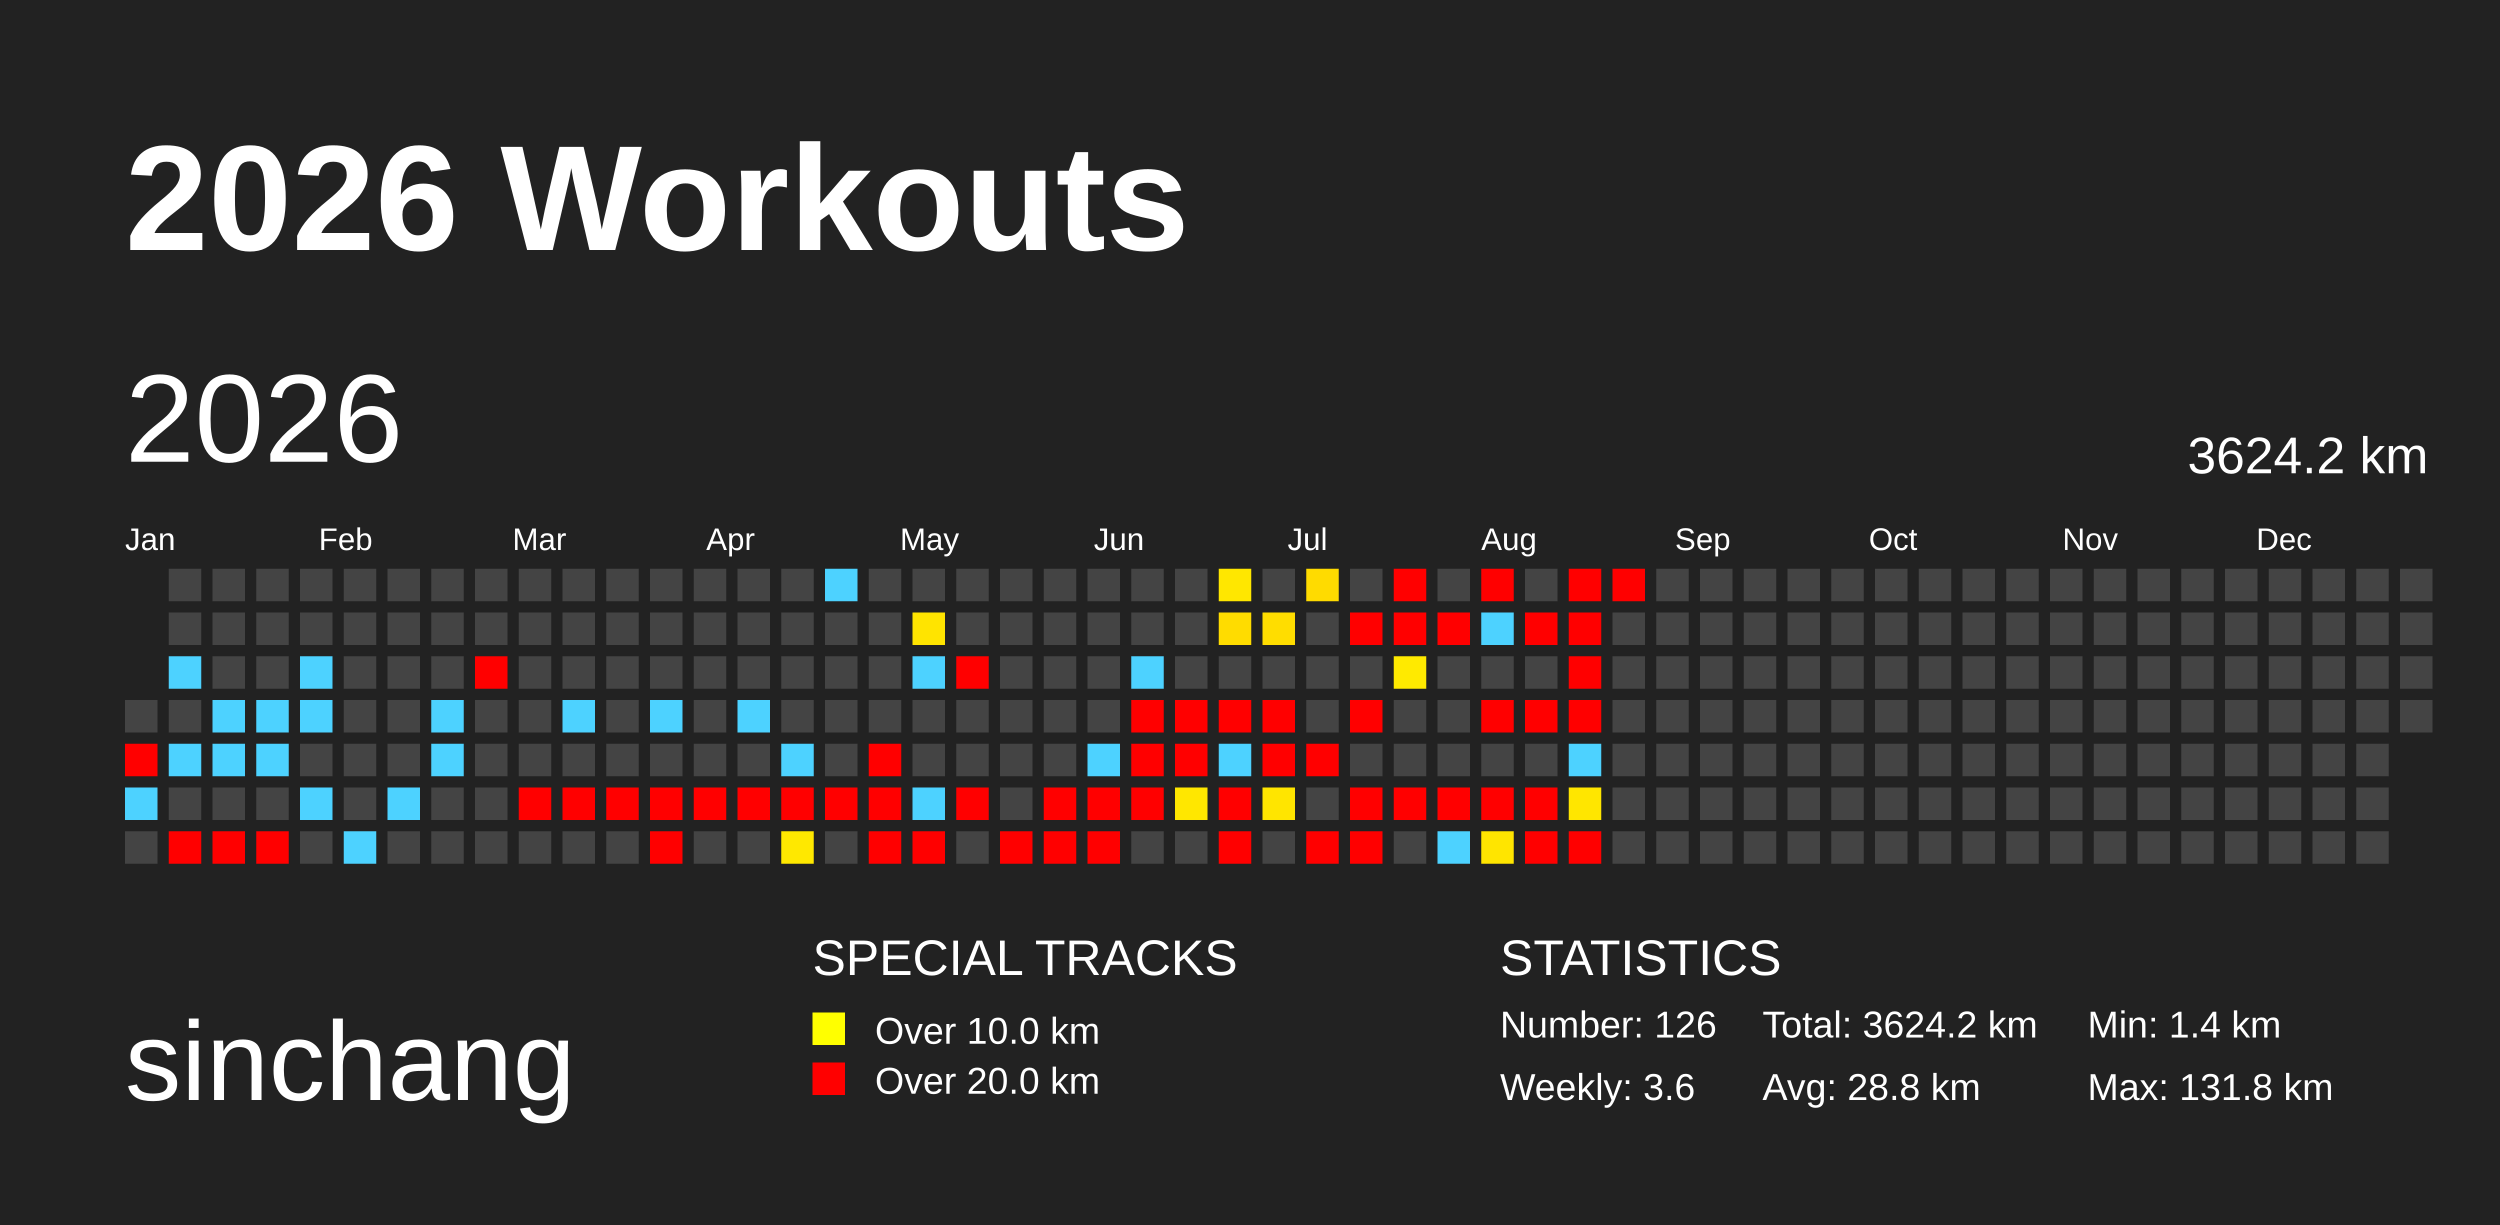
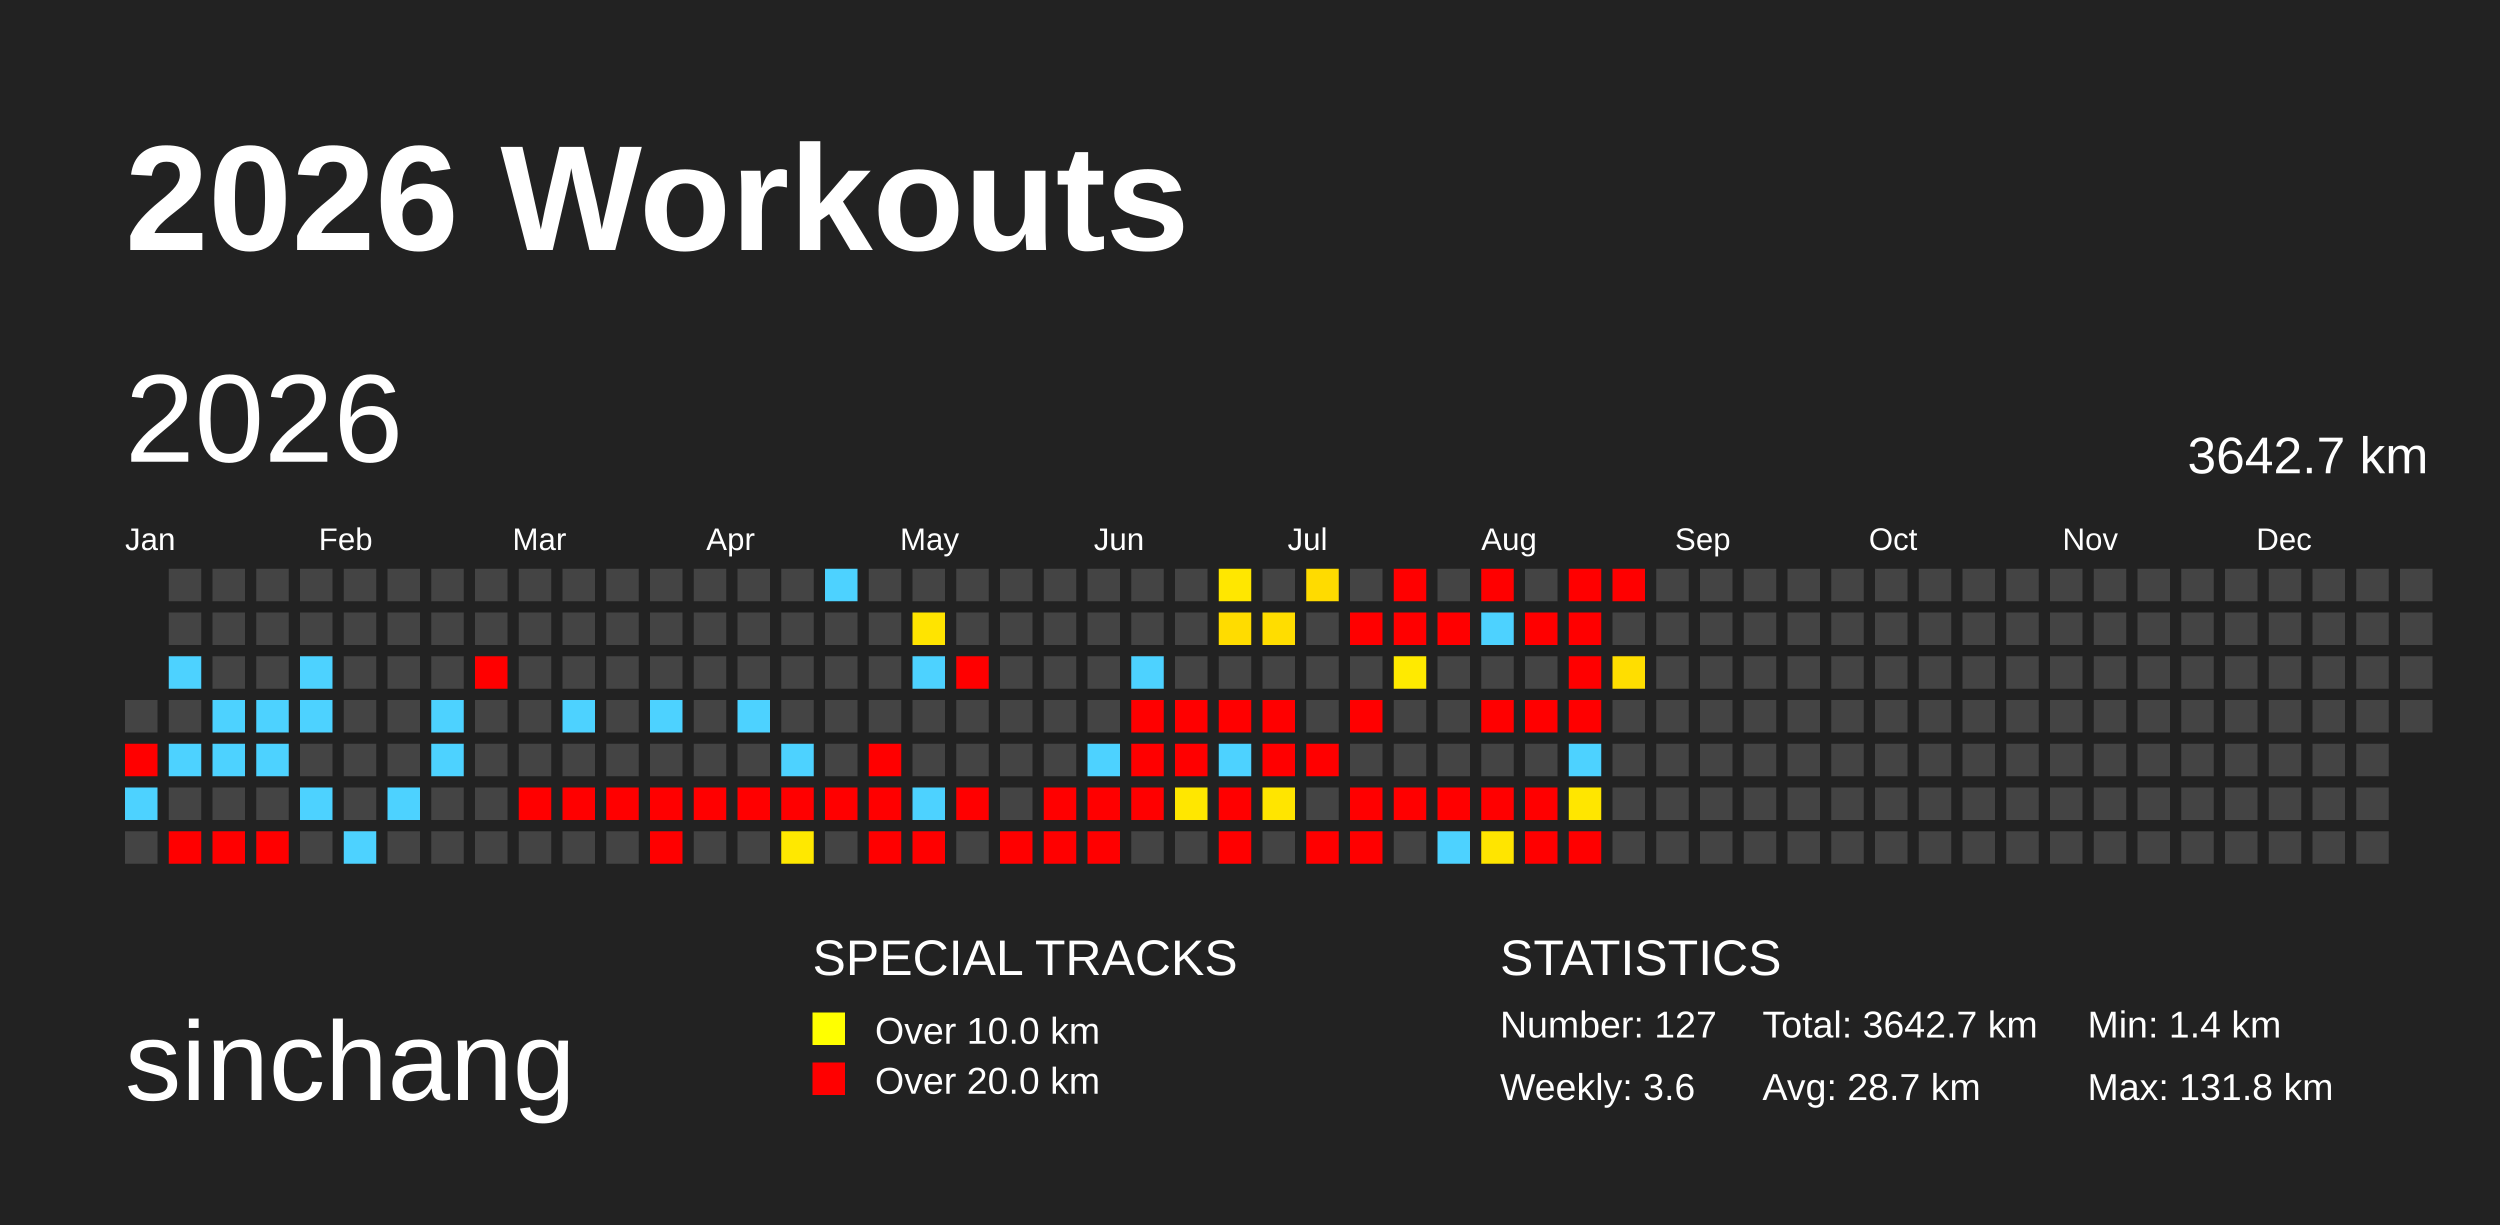
<svg xmlns="http://www.w3.org/2000/svg" baseProfile="full" height="98mm" version="1.1" viewBox="0,0,200,98" width="200mm">
  <defs>
    <pattern height="2" id="indoor-stripe" patternUnits="userSpaceOnUse" width="2">
      <line stroke="white" stroke-opacity="0.45" stroke-width="0.5" x1="0" x2="2" y1="2" y2="0" />
    </pattern>
  </defs>
  <rect fill="#222222" height="98" width="200" x="0" y="0" />
  <text fill="#FFFFFF" style="font-size:12px; font-family:Arial; font-weight:bold;" x="10" y="20">2026 Workouts</text>
  <text fill="#FFFFFF" style="font-size:9px; font-family:Arial" x="10" y="88">sinchang</text>
  <text fill="#FFFFFF" style="font-size:4px; font-family:Arial" x="65" y="78">SPECIAL TRACKS</text>
  <rect fill="yellow" height="2.6" width="2.6" x="65" y="81" />
  <text fill="#FFFFFF" style="font-size:3px; font-family:Arial" x="70" y="83.5">Over 10.0 km</text>
  <rect fill="red" height="2.6" width="2.6" x="65" y="85" />
  <text fill="#FFFFFF" style="font-size:3px; font-family:Arial" x="70" y="87.5">Over 20.0 km</text>
  <text fill="#FFFFFF" style="font-size:4px; font-family:Arial" x="120" y="78">STATISTICS</text>
-   <text fill="#FFFFFF" style="font-size:3px; font-family:Arial" x="120" y="83">Number: 126</text>
+   <text fill="#FFFFFF" style="font-size:3px; font-family:Arial" x="120" y="83">Number: 127</text>
  <text fill="#FFFFFF" style="font-size:3px; font-family:Arial" x="120" y="88">Weekly: 3.6</text>
-   <text fill="#FFFFFF" style="font-size:3px; font-family:Arial" x="141" y="83">Total: 3624.2 km</text>
-   <text fill="#FFFFFF" style="font-size:3px; font-family:Arial" x="141" y="88">Avg: 28.8 km</text>
+   <text fill="#FFFFFF" style="font-size:3px; font-family:Arial" x="141" y="83">Total: 3642.7 km</text>
+   <text fill="#FFFFFF" style="font-size:3px; font-family:Arial" x="141" y="88">Avg: 28.7 km</text>
  <text fill="#FFFFFF" style="font-size:3px; font-family:Arial" x="167" y="83">Min: 1.4 km</text>
  <text fill="#FFFFFF" style="font-size:3px; font-family:Arial" x="167" y="88">Max: 131.8 km</text>
  <text dominant-baseline="hanging" fill="#FFFFFF" style="font-size:10.0px; font-family:Arial;" x="10" y="30">2026</text>
-   <text dominant-baseline="hanging" fill="#FFFFFF" style="font-size:4.125px; font-family:Arial;" x="175" y="35">3624.2 km</text>
+   <text dominant-baseline="hanging" fill="#FFFFFF" style="font-size:4.125px; font-family:Arial;" x="175" y="35">3642.7 km</text>
  <text fill="#FFFFFF" style="font-size:2.5px; font-family:Arial" x="10.0" y="44">Jan</text>
  <text fill="#FFFFFF" style="font-size:2.5px; font-family:Arial" x="25.5" y="44">Feb</text>
  <text fill="#FFFFFF" style="font-size:2.5px; font-family:Arial" x="41.0" y="44">Mar</text>
  <text fill="#FFFFFF" style="font-size:2.5px; font-family:Arial" x="56.5" y="44">Apr</text>
  <text fill="#FFFFFF" style="font-size:2.5px; font-family:Arial" x="72.0" y="44">May</text>
  <text fill="#FFFFFF" style="font-size:2.5px; font-family:Arial" x="87.5" y="44">Jun</text>
  <text fill="#FFFFFF" style="font-size:2.5px; font-family:Arial" x="103.0" y="44">Jul</text>
  <text fill="#FFFFFF" style="font-size:2.5px; font-family:Arial" x="118.5" y="44">Aug</text>
  <text fill="#FFFFFF" style="font-size:2.5px; font-family:Arial" x="134.0" y="44">Sep</text>
  <text fill="#FFFFFF" style="font-size:2.5px; font-family:Arial" x="149.5" y="44">Oct</text>
  <text fill="#FFFFFF" style="font-size:2.5px; font-family:Arial" x="165.0" y="44">Nov</text>
  <text fill="#FFFFFF" style="font-size:2.5px; font-family:Arial" x="180.5" y="44">Dec</text>
  <rect fill="#444444" height="2.6" width="2.6" x="10.0" y="56.0" />
  <rect fill="red" height="2.6" width="2.6" x="10.0" y="59.5" />
  <rect fill="#4dd2ff" height="2.6" width="2.6" x="10.0" y="63.0" />
  <rect fill="#444444" height="2.6" width="2.6" x="10.0" y="66.5" />
  <rect fill="#444444" height="2.6" width="2.6" x="13.5" y="45.5" />
  <rect fill="#444444" height="2.6" width="2.6" x="13.5" y="49.0" />
  <rect fill="#4dd2ff" height="2.6" width="2.6" x="13.5" y="52.5" />
  <rect fill="#444444" height="2.6" width="2.6" x="13.5" y="56.0" />
  <rect fill="#4dd2ff" height="2.6" width="2.6" x="13.5" y="59.5" />
  <rect fill="#444444" height="2.6" width="2.6" x="13.5" y="63.0" />
  <rect fill="red" height="2.6" width="2.6" x="13.5" y="66.5" />
  <rect fill="#444444" height="2.6" width="2.6" x="17.0" y="45.5" />
  <rect fill="#444444" height="2.6" width="2.6" x="17.0" y="49.0" />
  <rect fill="#444444" height="2.6" width="2.6" x="17.0" y="52.5" />
  <rect fill="#4dd2ff" height="2.6" width="2.6" x="17.0" y="56.0" />
  <rect fill="#4dd2ff" height="2.6" width="2.6" x="17.0" y="59.5" />
  <rect fill="#444444" height="2.6" width="2.6" x="17.0" y="63.0" />
  <rect fill="red" height="2.6" width="2.6" x="17.0" y="66.5" />
  <rect fill="#444444" height="2.6" width="2.6" x="20.5" y="45.5" />
  <rect fill="#444444" height="2.6" width="2.6" x="20.5" y="49.0" />
  <rect fill="#444444" height="2.6" width="2.6" x="20.5" y="52.5" />
  <rect fill="#4dd2ff" height="2.6" width="2.6" x="20.5" y="56.0" />
  <rect fill="#4dd2ff" height="2.6" width="2.6" x="20.5" y="59.5" />
  <rect fill="#444444" height="2.6" width="2.6" x="20.5" y="63.0" />
  <rect fill="red" height="2.6" width="2.6" x="20.5" y="66.5" />
  <rect fill="#444444" height="2.6" width="2.6" x="24.0" y="45.5" />
  <rect fill="#444444" height="2.6" width="2.6" x="24.0" y="49.0" />
  <rect fill="#4dd2ff" height="2.6" width="2.6" x="24.0" y="52.5" />
  <rect fill="#4dd2ff" height="2.6" width="2.6" x="24.0" y="56.0" />
  <rect fill="#444444" height="2.6" width="2.6" x="24.0" y="59.5" />
  <rect fill="#4dd2ff" height="2.6" width="2.6" x="24.0" y="63.0" />
  <rect fill="#444444" height="2.6" width="2.6" x="24.0" y="66.5" />
  <rect fill="#444444" height="2.6" width="2.6" x="27.5" y="45.5" />
  <rect fill="#444444" height="2.6" width="2.6" x="27.5" y="49.0" />
  <rect fill="#444444" height="2.6" width="2.6" x="27.5" y="52.5" />
  <rect fill="#444444" height="2.6" width="2.6" x="27.5" y="56.0" />
  <rect fill="#444444" height="2.6" width="2.6" x="27.5" y="59.5" />
  <rect fill="#444444" height="2.6" width="2.6" x="27.5" y="63.0" />
  <rect fill="#4dd2ff" height="2.6" width="2.6" x="27.5" y="66.5" />
  <rect fill="#444444" height="2.6" width="2.6" x="31.0" y="45.5" />
  <rect fill="#444444" height="2.6" width="2.6" x="31.0" y="49.0" />
  <rect fill="#444444" height="2.6" width="2.6" x="31.0" y="52.5" />
  <rect fill="#444444" height="2.6" width="2.6" x="31.0" y="56.0" />
  <rect fill="#444444" height="2.6" width="2.6" x="31.0" y="59.5" />
  <rect fill="#4dd2ff" height="2.6" width="2.6" x="31.0" y="63.0" />
  <rect fill="#444444" height="2.6" width="2.6" x="31.0" y="66.5" />
  <rect fill="#444444" height="2.6" width="2.6" x="34.5" y="45.5" />
  <rect fill="#444444" height="2.6" width="2.6" x="34.5" y="49.0" />
  <rect fill="#444444" height="2.6" width="2.6" x="34.5" y="52.5" />
  <rect fill="#4dd2ff" height="2.6" width="2.6" x="34.5" y="56.0" />
  <rect fill="#4dd2ff" height="2.6" width="2.6" x="34.5" y="59.5" />
  <rect fill="#444444" height="2.6" width="2.6" x="34.5" y="63.0" />
  <rect fill="#444444" height="2.6" width="2.6" x="34.5" y="66.5" />
  <rect fill="#444444" height="2.6" width="2.6" x="38.0" y="45.5" />
  <rect fill="#444444" height="2.6" width="2.6" x="38.0" y="49.0" />
  <rect fill="red" height="2.6" width="2.6" x="38.0" y="52.5" />
  <rect fill="#444444" height="2.6" width="2.6" x="38.0" y="56.0" />
  <rect fill="#444444" height="2.6" width="2.6" x="38.0" y="59.5" />
  <rect fill="#444444" height="2.6" width="2.6" x="38.0" y="63.0" />
  <rect fill="#444444" height="2.6" width="2.6" x="38.0" y="66.5" />
  <rect fill="#444444" height="2.6" width="2.6" x="41.5" y="45.5" />
  <rect fill="#444444" height="2.6" width="2.6" x="41.5" y="49.0" />
  <rect fill="#444444" height="2.6" width="2.6" x="41.5" y="52.5" />
  <rect fill="#444444" height="2.6" width="2.6" x="41.5" y="56.0" />
  <rect fill="#444444" height="2.6" width="2.6" x="41.5" y="59.5" />
  <rect fill="red" height="2.6" width="2.6" x="41.5" y="63.0" />
  <rect fill="#444444" height="2.6" width="2.6" x="41.5" y="66.5" />
  <rect fill="#444444" height="2.6" width="2.6" x="45.0" y="45.5" />
  <rect fill="#444444" height="2.6" width="2.6" x="45.0" y="49.0" />
  <rect fill="#444444" height="2.6" width="2.6" x="45.0" y="52.5" />
  <rect fill="#4dd2ff" height="2.6" width="2.6" x="45.0" y="56.0" />
  <rect fill="#444444" height="2.6" width="2.6" x="45.0" y="59.5" />
  <rect fill="red" height="2.6" width="2.6" x="45.0" y="63.0" />
  <rect fill="#444444" height="2.6" width="2.6" x="45.0" y="66.5" />
  <rect fill="#444444" height="2.6" width="2.6" x="48.5" y="45.5" />
  <rect fill="#444444" height="2.6" width="2.6" x="48.5" y="49.0" />
  <rect fill="#444444" height="2.6" width="2.6" x="48.5" y="52.5" />
  <rect fill="#444444" height="2.6" width="2.6" x="48.5" y="56.0" />
  <rect fill="#444444" height="2.6" width="2.6" x="48.5" y="59.5" />
  <rect fill="red" height="2.6" width="2.6" x="48.5" y="63.0" />
  <rect fill="#444444" height="2.6" width="2.6" x="48.5" y="66.5" />
  <rect fill="#444444" height="2.6" width="2.6" x="52.0" y="45.5" />
  <rect fill="#444444" height="2.6" width="2.6" x="52.0" y="49.0" />
  <rect fill="#444444" height="2.6" width="2.6" x="52.0" y="52.5" />
  <rect fill="#4dd2ff" height="2.6" width="2.6" x="52.0" y="56.0" />
  <rect fill="#444444" height="2.6" width="2.6" x="52.0" y="59.5" />
  <rect fill="red" height="2.6" width="2.6" x="52.0" y="63.0" />
  <rect fill="red" height="2.6" width="2.6" x="52.0" y="66.5" />
  <rect fill="#444444" height="2.6" width="2.6" x="55.5" y="45.5" />
  <rect fill="#444444" height="2.6" width="2.6" x="55.5" y="49.0" />
  <rect fill="#444444" height="2.6" width="2.6" x="55.5" y="52.5" />
  <rect fill="#444444" height="2.6" width="2.6" x="55.5" y="56.0" />
  <rect fill="#444444" height="2.6" width="2.6" x="55.5" y="59.5" />
  <rect fill="red" height="2.6" width="2.6" x="55.5" y="63.0" />
  <rect fill="#444444" height="2.6" width="2.6" x="55.5" y="66.5" />
  <rect fill="#444444" height="2.6" width="2.6" x="59.0" y="45.5" />
  <rect fill="#444444" height="2.6" width="2.6" x="59.0" y="49.0" />
  <rect fill="#444444" height="2.6" width="2.6" x="59.0" y="52.5" />
  <rect fill="#4dd2ff" height="2.6" width="2.6" x="59.0" y="56.0" />
  <rect fill="#444444" height="2.6" width="2.6" x="59.0" y="59.5" />
  <rect fill="red" height="2.6" width="2.6" x="59.0" y="63.0" />
  <rect fill="#444444" height="2.6" width="2.6" x="59.0" y="66.5" />
  <rect fill="#444444" height="2.6" width="2.6" x="62.5" y="45.5" />
  <rect fill="#444444" height="2.6" width="2.6" x="62.5" y="49.0" />
  <rect fill="#444444" height="2.6" width="2.6" x="62.5" y="52.5" />
  <rect fill="#444444" height="2.6" width="2.6" x="62.5" y="56.0" />
  <rect fill="#4dd2ff" height="2.6" width="2.6" x="62.5" y="59.5" />
  <rect fill="red" height="2.6" width="2.6" x="62.5" y="63.0" />
  <rect fill="#ffe800" height="2.6" width="2.6" x="62.5" y="66.5" />
  <rect fill="#4dd2ff" height="2.6" width="2.6" x="66.0" y="45.5" />
  <rect fill="#444444" height="2.6" width="2.6" x="66.0" y="49.0" />
  <rect fill="#444444" height="2.6" width="2.6" x="66.0" y="52.5" />
  <rect fill="#444444" height="2.6" width="2.6" x="66.0" y="56.0" />
  <rect fill="#444444" height="2.6" width="2.6" x="66.0" y="59.5" />
  <rect fill="red" height="2.6" width="2.6" x="66.0" y="63.0" />
  <rect fill="#444444" height="2.6" width="2.6" x="66.0" y="66.5" />
  <rect fill="#444444" height="2.6" width="2.6" x="69.5" y="45.5" />
  <rect fill="#444444" height="2.6" width="2.6" x="69.5" y="49.0" />
  <rect fill="#444444" height="2.6" width="2.6" x="69.5" y="52.5" />
  <rect fill="#444444" height="2.6" width="2.6" x="69.5" y="56.0" />
  <rect fill="red" height="2.6" width="2.6" x="69.5" y="59.5" />
  <rect fill="red" height="2.6" width="2.6" x="69.5" y="63.0" />
  <rect fill="red" height="2.6" width="2.6" x="69.5" y="66.5" />
  <rect fill="#444444" height="2.6" width="2.6" x="73.0" y="45.5" />
  <rect fill="#ffe400" height="2.6" width="2.6" x="73.0" y="49.0" />
  <rect fill="#4dd2ff" height="2.6" width="2.6" x="73.0" y="52.5" />
  <rect fill="#444444" height="2.6" width="2.6" x="73.0" y="56.0" />
  <rect fill="#444444" height="2.6" width="2.6" x="73.0" y="59.5" />
  <rect fill="#4dd2ff" height="2.6" width="2.6" x="73.0" y="63.0" />
  <rect fill="red" height="2.6" width="2.6" x="73.0" y="66.5" />
  <rect fill="#444444" height="2.6" width="2.6" x="76.5" y="45.5" />
  <rect fill="#444444" height="2.6" width="2.6" x="76.5" y="49.0" />
  <rect fill="red" height="2.6" width="2.6" x="76.5" y="52.5" />
  <rect fill="#444444" height="2.6" width="2.6" x="76.5" y="56.0" />
  <rect fill="#444444" height="2.6" width="2.6" x="76.5" y="59.5" />
  <rect fill="red" height="2.6" width="2.6" x="76.5" y="63.0" />
  <rect fill="#444444" height="2.6" width="2.6" x="76.5" y="66.5" />
  <rect fill="#444444" height="2.6" width="2.6" x="80.0" y="45.5" />
  <rect fill="#444444" height="2.6" width="2.6" x="80.0" y="49.0" />
  <rect fill="#444444" height="2.6" width="2.6" x="80.0" y="52.5" />
  <rect fill="#444444" height="2.6" width="2.6" x="80.0" y="56.0" />
  <rect fill="#444444" height="2.6" width="2.6" x="80.0" y="59.5" />
  <rect fill="#444444" height="2.6" width="2.6" x="80.0" y="63.0" />
  <rect fill="red" height="2.6" width="2.6" x="80.0" y="66.5" />
  <rect fill="#444444" height="2.6" width="2.6" x="83.5" y="45.5" />
  <rect fill="#444444" height="2.6" width="2.6" x="83.5" y="49.0" />
  <rect fill="#444444" height="2.6" width="2.6" x="83.5" y="52.5" />
  <rect fill="#444444" height="2.6" width="2.6" x="83.5" y="56.0" />
  <rect fill="#444444" height="2.6" width="2.6" x="83.5" y="59.5" />
  <rect fill="red" height="2.6" width="2.6" x="83.5" y="63.0" />
  <rect fill="red" height="2.6" width="2.6" x="83.5" y="66.5" />
  <rect fill="#444444" height="2.6" width="2.6" x="87.0" y="45.5" />
  <rect fill="#444444" height="2.6" width="2.6" x="87.0" y="49.0" />
  <rect fill="#444444" height="2.6" width="2.6" x="87.0" y="52.5" />
  <rect fill="#444444" height="2.6" width="2.6" x="87.0" y="56.0" />
  <rect fill="#4dd2ff" height="2.6" width="2.6" x="87.0" y="59.5" />
  <rect fill="red" height="2.6" width="2.6" x="87.0" y="63.0" />
  <rect fill="red" height="2.6" width="2.6" x="87.0" y="66.5" />
  <rect fill="#444444" height="2.6" width="2.6" x="90.5" y="45.5" />
  <rect fill="#444444" height="2.6" width="2.6" x="90.5" y="49.0" />
  <rect fill="#4dd2ff" height="2.6" width="2.6" x="90.5" y="52.5" />
  <rect fill="red" height="2.6" width="2.6" x="90.5" y="56.0" />
  <rect fill="red" height="2.6" width="2.6" x="90.5" y="59.5" />
  <rect fill="red" height="2.6" width="2.6" x="90.5" y="63.0" />
  <rect fill="#444444" height="2.6" width="2.6" x="90.5" y="66.5" />
  <rect fill="#444444" height="2.6" width="2.6" x="94.0" y="45.5" />
  <rect fill="#444444" height="2.6" width="2.6" x="94.0" y="49.0" />
  <rect fill="#444444" height="2.6" width="2.6" x="94.0" y="52.5" />
  <rect fill="red" height="2.6" width="2.6" x="94.0" y="56.0" />
  <rect fill="red" height="2.6" width="2.6" x="94.0" y="59.5" />
  <rect fill="#ffe700" height="2.6" width="2.6" x="94.0" y="63.0" />
  <rect fill="#444444" height="2.6" width="2.6" x="94.0" y="66.5" />
  <rect fill="#ffe700" height="2.6" width="2.6" x="97.5" y="45.5" />
  <rect fill="#ffdc00" height="2.6" width="2.6" x="97.5" y="49.0" />
  <rect fill="#444444" height="2.6" width="2.6" x="97.5" y="52.5" />
  <rect fill="red" height="2.6" width="2.6" x="97.5" y="56.0" />
  <rect fill="#4dd2ff" height="2.6" width="2.6" x="97.5" y="59.5" />
  <rect fill="red" height="2.6" width="2.6" x="97.5" y="63.0" />
  <rect fill="red" height="2.6" width="2.6" x="97.5" y="66.5" />
  <rect fill="#444444" height="2.6" width="2.6" x="101.0" y="45.5" />
  <rect fill="#ffdd00" height="2.6" width="2.6" x="101.0" y="49.0" />
  <rect fill="#444444" height="2.6" width="2.6" x="101.0" y="52.5" />
  <rect fill="red" height="2.6" width="2.6" x="101.0" y="56.0" />
  <rect fill="red" height="2.6" width="2.6" x="101.0" y="59.5" />
  <rect fill="#ffe500" height="2.6" width="2.6" x="101.0" y="63.0" />
  <rect fill="#444444" height="2.6" width="2.6" x="101.0" y="66.5" />
  <rect fill="#ffdb00" height="2.6" width="2.6" x="104.5" y="45.5" />
  <rect fill="#444444" height="2.6" width="2.6" x="104.5" y="49.0" />
  <rect fill="#444444" height="2.6" width="2.6" x="104.5" y="52.5" />
  <rect fill="#444444" height="2.6" width="2.6" x="104.5" y="56.0" />
  <rect fill="red" height="2.6" width="2.6" x="104.5" y="59.5" />
  <rect fill="#444444" height="2.6" width="2.6" x="104.5" y="63.0" />
  <rect fill="red" height="2.6" width="2.6" x="104.5" y="66.5" />
  <rect fill="#444444" height="2.6" width="2.6" x="108.0" y="45.5" />
  <rect fill="red" height="2.6" width="2.6" x="108.0" y="49.0" />
  <rect fill="#444444" height="2.6" width="2.6" x="108.0" y="52.5" />
  <rect fill="red" height="2.6" width="2.6" x="108.0" y="56.0" />
  <rect fill="#444444" height="2.6" width="2.6" x="108.0" y="59.5" />
  <rect fill="red" height="2.6" width="2.6" x="108.0" y="63.0" />
  <rect fill="red" height="2.6" width="2.6" x="108.0" y="66.5" />
  <rect fill="red" height="2.6" width="2.6" x="111.5" y="45.5" />
  <rect fill="red" height="2.6" width="2.6" x="111.5" y="49.0" />
  <rect fill="#ffea00" height="2.6" width="2.6" x="111.5" y="52.5" />
  <rect fill="#444444" height="2.6" width="2.6" x="111.5" y="56.0" />
  <rect fill="#444444" height="2.6" width="2.6" x="111.5" y="59.5" />
  <rect fill="red" height="2.6" width="2.6" x="111.5" y="63.0" />
  <rect fill="#444444" height="2.6" width="2.6" x="111.5" y="66.5" />
  <rect fill="#444444" height="2.6" width="2.6" x="115.0" y="45.5" />
  <rect fill="red" height="2.6" width="2.6" x="115.0" y="49.0" />
  <rect fill="#444444" height="2.6" width="2.6" x="115.0" y="52.5" />
  <rect fill="#444444" height="2.6" width="2.6" x="115.0" y="56.0" />
  <rect fill="#444444" height="2.6" width="2.6" x="115.0" y="59.5" />
  <rect fill="red" height="2.6" width="2.6" x="115.0" y="63.0" />
  <rect fill="#4dd2ff" height="2.6" width="2.6" x="115.0" y="66.5" />
  <rect fill="red" height="2.6" width="2.6" x="118.5" y="45.5" />
  <rect fill="#4dd2ff" height="2.6" width="2.6" x="118.5" y="49.0" />
  <rect fill="#444444" height="2.6" width="2.6" x="118.5" y="52.5" />
  <rect fill="red" height="2.6" width="2.6" x="118.5" y="56.0" />
  <rect fill="#444444" height="2.6" width="2.6" x="118.5" y="59.5" />
  <rect fill="red" height="2.6" width="2.6" x="118.5" y="63.0" />
  <rect fill="#ffe500" height="2.6" width="2.6" x="118.5" y="66.5" />
  <rect fill="#444444" height="2.6" width="2.6" x="122.0" y="45.5" />
  <rect fill="red" height="2.6" width="2.6" x="122.0" y="49.0" />
  <rect fill="#444444" height="2.6" width="2.6" x="122.0" y="52.5" />
  <rect fill="red" height="2.6" width="2.6" x="122.0" y="56.0" />
  <rect fill="#444444" height="2.6" width="2.6" x="122.0" y="59.5" />
  <rect fill="red" height="2.6" width="2.6" x="122.0" y="63.0" />
  <rect fill="red" height="2.6" width="2.6" x="122.0" y="66.5" />
  <rect fill="red" height="2.6" width="2.6" x="125.5" y="45.5" />
  <rect fill="red" height="2.6" width="2.6" x="125.5" y="49.0" />
  <rect fill="red" height="2.6" width="2.6" x="125.5" y="52.5" />
  <rect fill="red" height="2.6" width="2.6" x="125.5" y="56.0" />
  <rect fill="#4dd2ff" height="2.6" width="2.6" x="125.5" y="59.5" />
  <rect fill="#ffe600" height="2.6" width="2.6" x="125.5" y="63.0" />
  <rect fill="red" height="2.6" width="2.6" x="125.5" y="66.5" />
  <rect fill="red" height="2.6" width="2.6" x="129.0" y="45.5" />
  <rect fill="#444444" height="2.6" width="2.6" x="129.0" y="49.0" />
-   <rect fill="#444444" height="2.6" width="2.6" x="129.0" y="52.5" />
+   <rect fill="#ffde00" height="2.6" width="2.6" x="129.0" y="52.5" />
  <rect fill="#444444" height="2.6" width="2.6" x="129.0" y="56.0" />
  <rect fill="#444444" height="2.6" width="2.6" x="129.0" y="59.5" />
  <rect fill="#444444" height="2.6" width="2.6" x="129.0" y="63.0" />
  <rect fill="#444444" height="2.6" width="2.6" x="129.0" y="66.5" />
  <rect fill="#444444" height="2.6" width="2.6" x="132.5" y="45.5" />
  <rect fill="#444444" height="2.6" width="2.6" x="132.5" y="49.0" />
  <rect fill="#444444" height="2.6" width="2.6" x="132.5" y="52.5" />
  <rect fill="#444444" height="2.6" width="2.6" x="132.5" y="56.0" />
  <rect fill="#444444" height="2.6" width="2.6" x="132.5" y="59.5" />
  <rect fill="#444444" height="2.6" width="2.6" x="132.5" y="63.0" />
  <rect fill="#444444" height="2.6" width="2.6" x="132.5" y="66.5" />
  <rect fill="#444444" height="2.6" width="2.6" x="136.0" y="45.5" />
  <rect fill="#444444" height="2.6" width="2.6" x="136.0" y="49.0" />
  <rect fill="#444444" height="2.6" width="2.6" x="136.0" y="52.5" />
  <rect fill="#444444" height="2.6" width="2.6" x="136.0" y="56.0" />
  <rect fill="#444444" height="2.6" width="2.6" x="136.0" y="59.5" />
  <rect fill="#444444" height="2.6" width="2.6" x="136.0" y="63.0" />
  <rect fill="#444444" height="2.6" width="2.6" x="136.0" y="66.5" />
  <rect fill="#444444" height="2.6" width="2.6" x="139.5" y="45.5" />
  <rect fill="#444444" height="2.6" width="2.6" x="139.5" y="49.0" />
  <rect fill="#444444" height="2.6" width="2.6" x="139.5" y="52.5" />
  <rect fill="#444444" height="2.6" width="2.6" x="139.5" y="56.0" />
  <rect fill="#444444" height="2.6" width="2.6" x="139.5" y="59.5" />
  <rect fill="#444444" height="2.6" width="2.6" x="139.5" y="63.0" />
  <rect fill="#444444" height="2.6" width="2.6" x="139.5" y="66.5" />
  <rect fill="#444444" height="2.6" width="2.6" x="143.0" y="45.5" />
  <rect fill="#444444" height="2.6" width="2.6" x="143.0" y="49.0" />
  <rect fill="#444444" height="2.6" width="2.6" x="143.0" y="52.5" />
  <rect fill="#444444" height="2.6" width="2.6" x="143.0" y="56.0" />
  <rect fill="#444444" height="2.6" width="2.6" x="143.0" y="59.5" />
  <rect fill="#444444" height="2.6" width="2.6" x="143.0" y="63.0" />
  <rect fill="#444444" height="2.6" width="2.6" x="143.0" y="66.5" />
  <rect fill="#444444" height="2.6" width="2.6" x="146.5" y="45.5" />
  <rect fill="#444444" height="2.6" width="2.6" x="146.5" y="49.0" />
  <rect fill="#444444" height="2.6" width="2.6" x="146.5" y="52.5" />
  <rect fill="#444444" height="2.6" width="2.6" x="146.5" y="56.0" />
  <rect fill="#444444" height="2.6" width="2.6" x="146.5" y="59.5" />
  <rect fill="#444444" height="2.6" width="2.6" x="146.5" y="63.0" />
  <rect fill="#444444" height="2.6" width="2.6" x="146.5" y="66.5" />
  <rect fill="#444444" height="2.6" width="2.6" x="150.0" y="45.5" />
  <rect fill="#444444" height="2.6" width="2.6" x="150.0" y="49.0" />
  <rect fill="#444444" height="2.6" width="2.6" x="150.0" y="52.5" />
  <rect fill="#444444" height="2.6" width="2.6" x="150.0" y="56.0" />
  <rect fill="#444444" height="2.6" width="2.6" x="150.0" y="59.5" />
  <rect fill="#444444" height="2.6" width="2.6" x="150.0" y="63.0" />
  <rect fill="#444444" height="2.6" width="2.6" x="150.0" y="66.5" />
  <rect fill="#444444" height="2.6" width="2.6" x="153.5" y="45.5" />
  <rect fill="#444444" height="2.6" width="2.6" x="153.5" y="49.0" />
  <rect fill="#444444" height="2.6" width="2.6" x="153.5" y="52.5" />
  <rect fill="#444444" height="2.6" width="2.6" x="153.5" y="56.0" />
  <rect fill="#444444" height="2.6" width="2.6" x="153.5" y="59.5" />
  <rect fill="#444444" height="2.6" width="2.6" x="153.5" y="63.0" />
  <rect fill="#444444" height="2.6" width="2.6" x="153.5" y="66.5" />
  <rect fill="#444444" height="2.6" width="2.6" x="157.0" y="45.5" />
  <rect fill="#444444" height="2.6" width="2.6" x="157.0" y="49.0" />
  <rect fill="#444444" height="2.6" width="2.6" x="157.0" y="52.5" />
  <rect fill="#444444" height="2.6" width="2.6" x="157.0" y="56.0" />
  <rect fill="#444444" height="2.6" width="2.6" x="157.0" y="59.5" />
  <rect fill="#444444" height="2.6" width="2.6" x="157.0" y="63.0" />
  <rect fill="#444444" height="2.6" width="2.6" x="157.0" y="66.5" />
  <rect fill="#444444" height="2.6" width="2.6" x="160.5" y="45.5" />
  <rect fill="#444444" height="2.6" width="2.6" x="160.5" y="49.0" />
  <rect fill="#444444" height="2.6" width="2.6" x="160.5" y="52.5" />
  <rect fill="#444444" height="2.6" width="2.6" x="160.5" y="56.0" />
  <rect fill="#444444" height="2.6" width="2.6" x="160.5" y="59.5" />
  <rect fill="#444444" height="2.6" width="2.6" x="160.5" y="63.0" />
  <rect fill="#444444" height="2.6" width="2.6" x="160.5" y="66.5" />
  <rect fill="#444444" height="2.6" width="2.6" x="164.0" y="45.5" />
  <rect fill="#444444" height="2.6" width="2.6" x="164.0" y="49.0" />
  <rect fill="#444444" height="2.6" width="2.6" x="164.0" y="52.5" />
  <rect fill="#444444" height="2.6" width="2.6" x="164.0" y="56.0" />
  <rect fill="#444444" height="2.6" width="2.6" x="164.0" y="59.5" />
  <rect fill="#444444" height="2.6" width="2.6" x="164.0" y="63.0" />
  <rect fill="#444444" height="2.6" width="2.6" x="164.0" y="66.5" />
  <rect fill="#444444" height="2.6" width="2.6" x="167.5" y="45.5" />
  <rect fill="#444444" height="2.6" width="2.6" x="167.5" y="49.0" />
  <rect fill="#444444" height="2.6" width="2.6" x="167.5" y="52.5" />
  <rect fill="#444444" height="2.6" width="2.6" x="167.5" y="56.0" />
  <rect fill="#444444" height="2.6" width="2.6" x="167.5" y="59.5" />
  <rect fill="#444444" height="2.6" width="2.6" x="167.5" y="63.0" />
  <rect fill="#444444" height="2.6" width="2.6" x="167.5" y="66.5" />
  <rect fill="#444444" height="2.6" width="2.6" x="171.0" y="45.5" />
  <rect fill="#444444" height="2.6" width="2.6" x="171.0" y="49.0" />
  <rect fill="#444444" height="2.6" width="2.6" x="171.0" y="52.5" />
  <rect fill="#444444" height="2.6" width="2.6" x="171.0" y="56.0" />
  <rect fill="#444444" height="2.6" width="2.6" x="171.0" y="59.5" />
  <rect fill="#444444" height="2.6" width="2.6" x="171.0" y="63.0" />
  <rect fill="#444444" height="2.6" width="2.6" x="171.0" y="66.5" />
  <rect fill="#444444" height="2.6" width="2.6" x="174.5" y="45.5" />
  <rect fill="#444444" height="2.6" width="2.6" x="174.5" y="49.0" />
  <rect fill="#444444" height="2.6" width="2.6" x="174.5" y="52.5" />
  <rect fill="#444444" height="2.6" width="2.6" x="174.5" y="56.0" />
  <rect fill="#444444" height="2.6" width="2.6" x="174.5" y="59.5" />
  <rect fill="#444444" height="2.6" width="2.6" x="174.5" y="63.0" />
  <rect fill="#444444" height="2.6" width="2.6" x="174.5" y="66.5" />
  <rect fill="#444444" height="2.6" width="2.6" x="178.0" y="45.5" />
  <rect fill="#444444" height="2.6" width="2.6" x="178.0" y="49.0" />
  <rect fill="#444444" height="2.6" width="2.6" x="178.0" y="52.5" />
  <rect fill="#444444" height="2.6" width="2.6" x="178.0" y="56.0" />
  <rect fill="#444444" height="2.6" width="2.6" x="178.0" y="59.5" />
  <rect fill="#444444" height="2.6" width="2.6" x="178.0" y="63.0" />
  <rect fill="#444444" height="2.6" width="2.6" x="178.0" y="66.5" />
  <rect fill="#444444" height="2.6" width="2.6" x="181.5" y="45.5" />
  <rect fill="#444444" height="2.6" width="2.6" x="181.5" y="49.0" />
  <rect fill="#444444" height="2.6" width="2.6" x="181.5" y="52.5" />
  <rect fill="#444444" height="2.6" width="2.6" x="181.5" y="56.0" />
  <rect fill="#444444" height="2.6" width="2.6" x="181.5" y="59.5" />
  <rect fill="#444444" height="2.6" width="2.6" x="181.5" y="63.0" />
  <rect fill="#444444" height="2.6" width="2.6" x="181.5" y="66.5" />
  <rect fill="#444444" height="2.6" width="2.6" x="185.0" y="45.5" />
  <rect fill="#444444" height="2.6" width="2.6" x="185.0" y="49.0" />
  <rect fill="#444444" height="2.6" width="2.6" x="185.0" y="52.5" />
  <rect fill="#444444" height="2.6" width="2.6" x="185.0" y="56.0" />
  <rect fill="#444444" height="2.6" width="2.6" x="185.0" y="59.5" />
  <rect fill="#444444" height="2.6" width="2.6" x="185.0" y="63.0" />
  <rect fill="#444444" height="2.6" width="2.6" x="185.0" y="66.5" />
  <rect fill="#444444" height="2.6" width="2.6" x="188.5" y="45.5" />
  <rect fill="#444444" height="2.6" width="2.6" x="188.5" y="49.0" />
  <rect fill="#444444" height="2.6" width="2.6" x="188.5" y="52.5" />
  <rect fill="#444444" height="2.6" width="2.6" x="188.5" y="56.0" />
  <rect fill="#444444" height="2.6" width="2.6" x="188.5" y="59.5" />
  <rect fill="#444444" height="2.6" width="2.6" x="188.5" y="63.0" />
  <rect fill="#444444" height="2.6" width="2.6" x="188.5" y="66.5" />
  <rect fill="#444444" height="2.6" width="2.6" x="192.0" y="45.5" />
  <rect fill="#444444" height="2.6" width="2.6" x="192.0" y="49.0" />
  <rect fill="#444444" height="2.6" width="2.6" x="192.0" y="52.5" />
  <rect fill="#444444" height="2.6" width="2.6" x="192.0" y="56.0" />
</svg>
